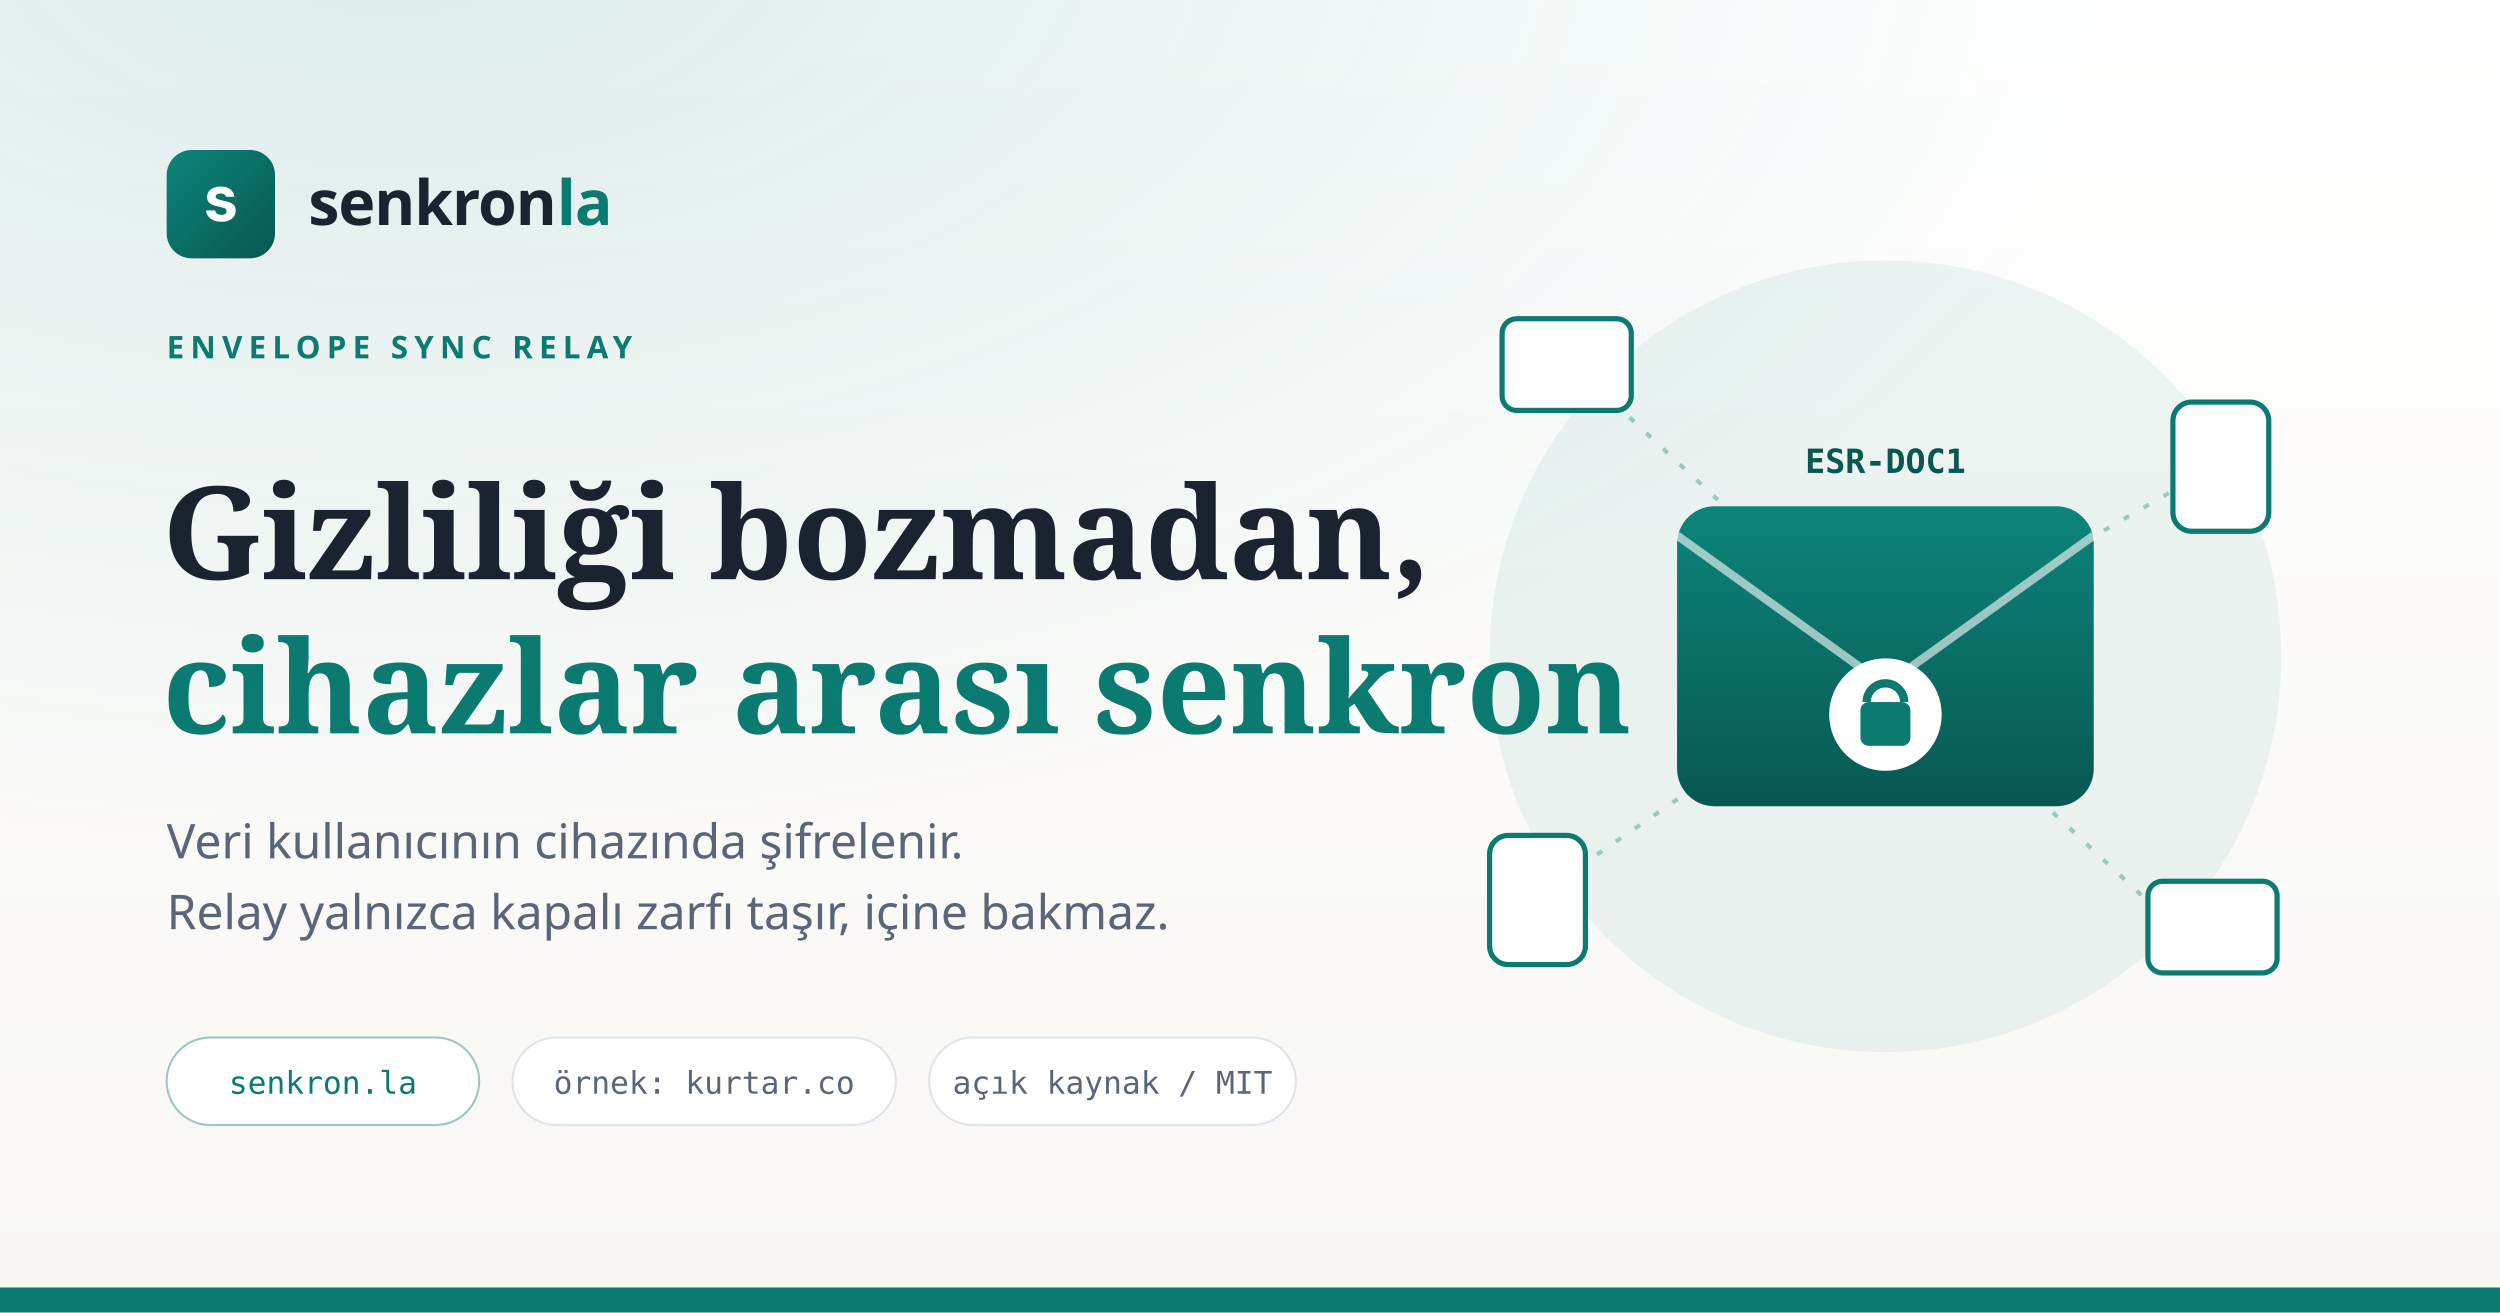
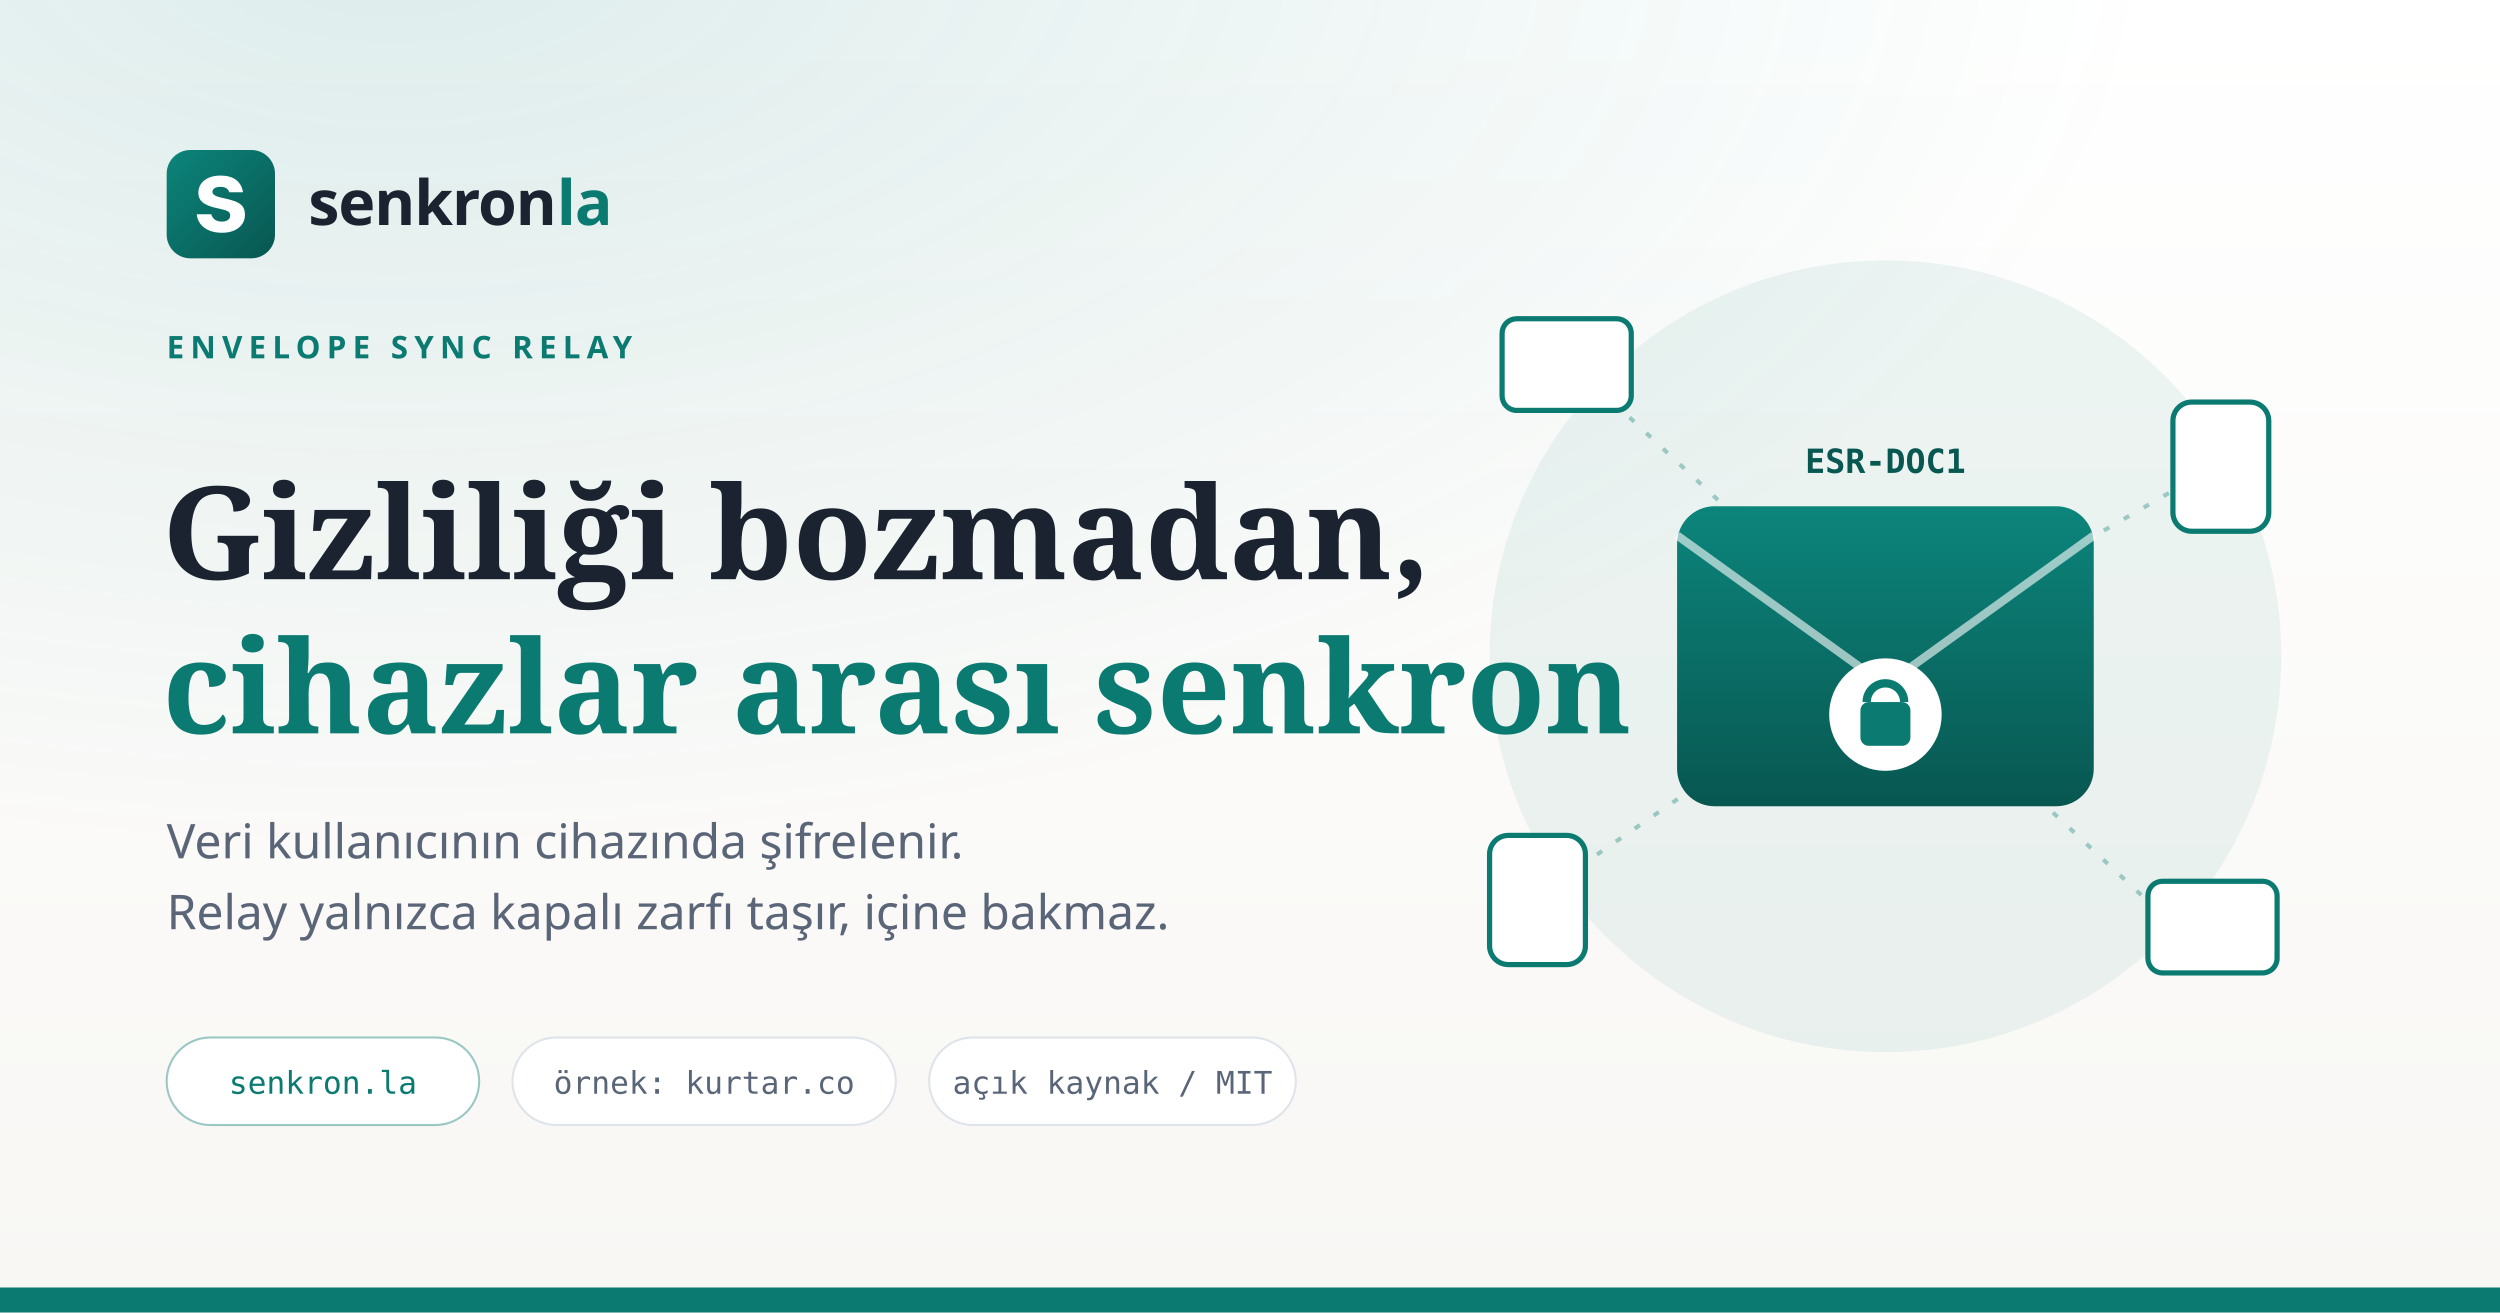
<svg xmlns="http://www.w3.org/2000/svg" viewBox="0 0 1200 630" font-family="'DM Sans', system-ui, sans-serif">
  <defs>
    <linearGradient id="og-bg" x1="0" y1="0" x2="0" y2="1">
      <stop offset="0" stop-color="#ffffff" />
      <stop offset="1" stop-color="#f8f7f4" />
    </linearGradient>
    <radialGradient id="og-glow" cx="0.16" cy="-0.05" r="0.7">
      <stop offset="0" stop-color="#0b7a71" stop-opacity="0.14" />
      <stop offset="1" stop-color="#0b7a71" stop-opacity="0" />
    </radialGradient>
-     <linearGradient id="og-sq" x1="0" y1="0" x2="1" y2="1">
-       <stop offset="0" stop-color="#0c857b" />
-       <stop offset="1" stop-color="#085751" />
-     </linearGradient>
    <linearGradient id="og-env" x1="0" y1="0" x2="0" y2="1">
      <stop offset="0" stop-color="#0c857b" />
      <stop offset="1" stop-color="#085751" />
    </linearGradient>
  </defs>
  <rect x="0" y="0" width="1200" height="630" fill="url(#og-bg)" />
  <rect x="0" y="0" width="1200" height="630" fill="url(#og-glow)" />
  <rect x="0" y="618" width="1200" height="12" fill="#0b7a71" />
  <g transform="translate(80,72)">
-     <rect width="52" height="52" rx="12" fill="url(#og-sq)" />
-     <g transform="translate(10,10) scale(1.0)">
+     <svg x="0" y="0" width="52" height="52" viewBox="0 0 32 32" aria-hidden="true">
+       <defs>
+         <linearGradient id="brand-accent" x1="0" y1="0" x2="1" y2="1" gradientUnits="objectBoundingBox">
+           <stop offset="0%" stop-color="#0c857b" />
+           <stop offset="100%" stop-color="#085751" />
+         </linearGradient>
+       </defs>
+       <rect width="32" height="32" rx="7" fill="url(#brand-accent)" />
      <path d="M16.34 24.45Q14.13 24.45 12.50 23.74Q10.86 23.04 9.94 21.79Q9.01 20.54 8.88 18.98L13.17 18.98Q13.33 19.58 13.71 20.08Q14.10 20.58 14.74 20.86Q15.38 21.15 16.27 21.15Q17.14 21.15 17.68 20.91Q18.22 20.67 18.50 20.26Q18.77 19.84 18.77 19.39Q18.77 18.72 18.38 18.35Q18 17.98 17.26 17.76Q16.53 17.54 15.47 17.31Q14.32 17.09 13.22 16.75Q12.11 16.42 11.25 15.90Q10.38 15.39 9.87 14.59Q9.36 13.79 9.36 12.61Q9.36 11.17 10.13 10.03Q10.90 8.90 12.37 8.22Q13.84 7.55 15.92 7.55Q18.83 7.55 20.53 8.86Q22.22 10.18 22.54 12.48L18.48 12.48Q18.29 11.74 17.63 11.31Q16.98 10.88 15.89 10.88Q14.74 10.88 14.13 11.30Q13.52 11.71 13.52 12.38Q13.52 12.83 13.92 13.18Q14.32 13.54 15.06 13.78Q15.79 14.02 16.85 14.24Q18.70 14.62 20.11 15.12Q21.52 15.62 22.32 16.53Q23.12 17.44 23.12 19.17Q23.12 20.70 22.29 21.90Q21.46 23.10 19.94 23.78Q18.42 24.45 16.34 24.45" fill="#ffffff" />
-     </g>
+     </svg>
    <text x="68" y="36" font-size="30" font-weight="700" letter-spacing="-0.5" fill="#1b2330">senkron<tspan fill="#0b7a71">la</tspan>
    </text>
  </g>
  <text x="80" y="172" font-size="15" font-weight="600" letter-spacing="3" fill="#0b7a71">ENVELOPE SYNC RELAY</text>
  <text x="78" y="278" font-size="62" font-weight="700" fill="#1b2330" font-family="'Source Serif 4', Georgia, serif">Gizliliği bozmadan,</text>
  <text x="78" y="352" font-size="62" font-weight="700" fill="#0b7a71" font-family="'Source Serif 4', Georgia, serif">cihazlar arası senkron</text>
  <text x="80" y="412" font-size="23" fill="#5a6578">Veri kullanıcının cihazında şifrelenir.</text>
  <text x="80" y="446" font-size="23" fill="#5a6578">Relay yalnızca kapalı zarfı taşır, içine bakmaz.</text>
  <g transform="translate(80,498)" font-family="'IBM Plex Mono', ui-monospace, monospace">
    <rect x="0" y="0" width="150" height="42" rx="21" fill="#ffffff" stroke="#0b7a71" stroke-opacity="0.4" />
    <text x="75" y="27" text-anchor="middle" font-size="15" font-weight="500" fill="#0b7a71">senkron.la</text>
    <rect x="166" y="0" width="184" height="42" rx="21" fill="#ffffff" stroke="#dfe3ea" />
    <text x="258" y="27" text-anchor="middle" font-size="15" font-weight="500" fill="#5a6578">örnek: kurtar.co</text>
    <rect x="366" y="0" width="176" height="42" rx="21" fill="#ffffff" stroke="#dfe3ea" />
    <text x="454" y="27" text-anchor="middle" font-size="15" font-weight="500" fill="#5a6578">açık kaynak / MIT</text>
  </g>
  <g transform="translate(905,315)">
    <circle cx="0" cy="0" r="190" fill="#0b7a71" fill-opacity="0.07" />
    <line x1="0" y1="0" x2="-150" y2="-140" stroke="#0b7a71" stroke-opacity="0.35" stroke-width="2" stroke-dasharray="3 8" />
    <line x1="0" y1="0" x2="165" y2="-95" stroke="#0b7a71" stroke-opacity="0.35" stroke-width="2" stroke-dasharray="3 8" />
    <line x1="0" y1="0" x2="150" y2="140" stroke="#0b7a71" stroke-opacity="0.35" stroke-width="2" stroke-dasharray="3 8" />
    <line x1="0" y1="0" x2="-160" y2="110" stroke="#0b7a71" stroke-opacity="0.35" stroke-width="2" stroke-dasharray="3 8" />
    <g fill="#ffffff" stroke="#0b7a71" stroke-width="2.5">
      <rect x="-184" y="-162" width="62" height="44" rx="7" />
      <rect x="138" y="-122" width="46" height="62" rx="9" />
      <rect x="126" y="108" width="62" height="44" rx="7" />
      <rect x="-190" y="86" width="46" height="62" rx="9" />
    </g>
    <g transform="translate(-100,-72)">
      <rect x="0" y="0" width="200" height="144" rx="18" fill="url(#og-env)" />
      <path d="M0 14 L100 86 L200 14" fill="none" stroke="#ffffff" stroke-opacity="0.6" stroke-width="4" />
      <circle cx="100" cy="100" r="27" fill="#ffffff" />
      <rect x="88" y="94" width="24" height="21" rx="4" fill="#0b7a71" />
      <path d="M91 94 a9 9 0 0 1 18 0" fill="none" stroke="#0b7a71" stroke-width="4" />
      <text x="100" y="-16" text-anchor="middle" font-size="16" font-weight="700" fill="#085751" font-family="'IBM Plex Mono', monospace">ESR-DOC1</text>
    </g>
  </g>
</svg>
